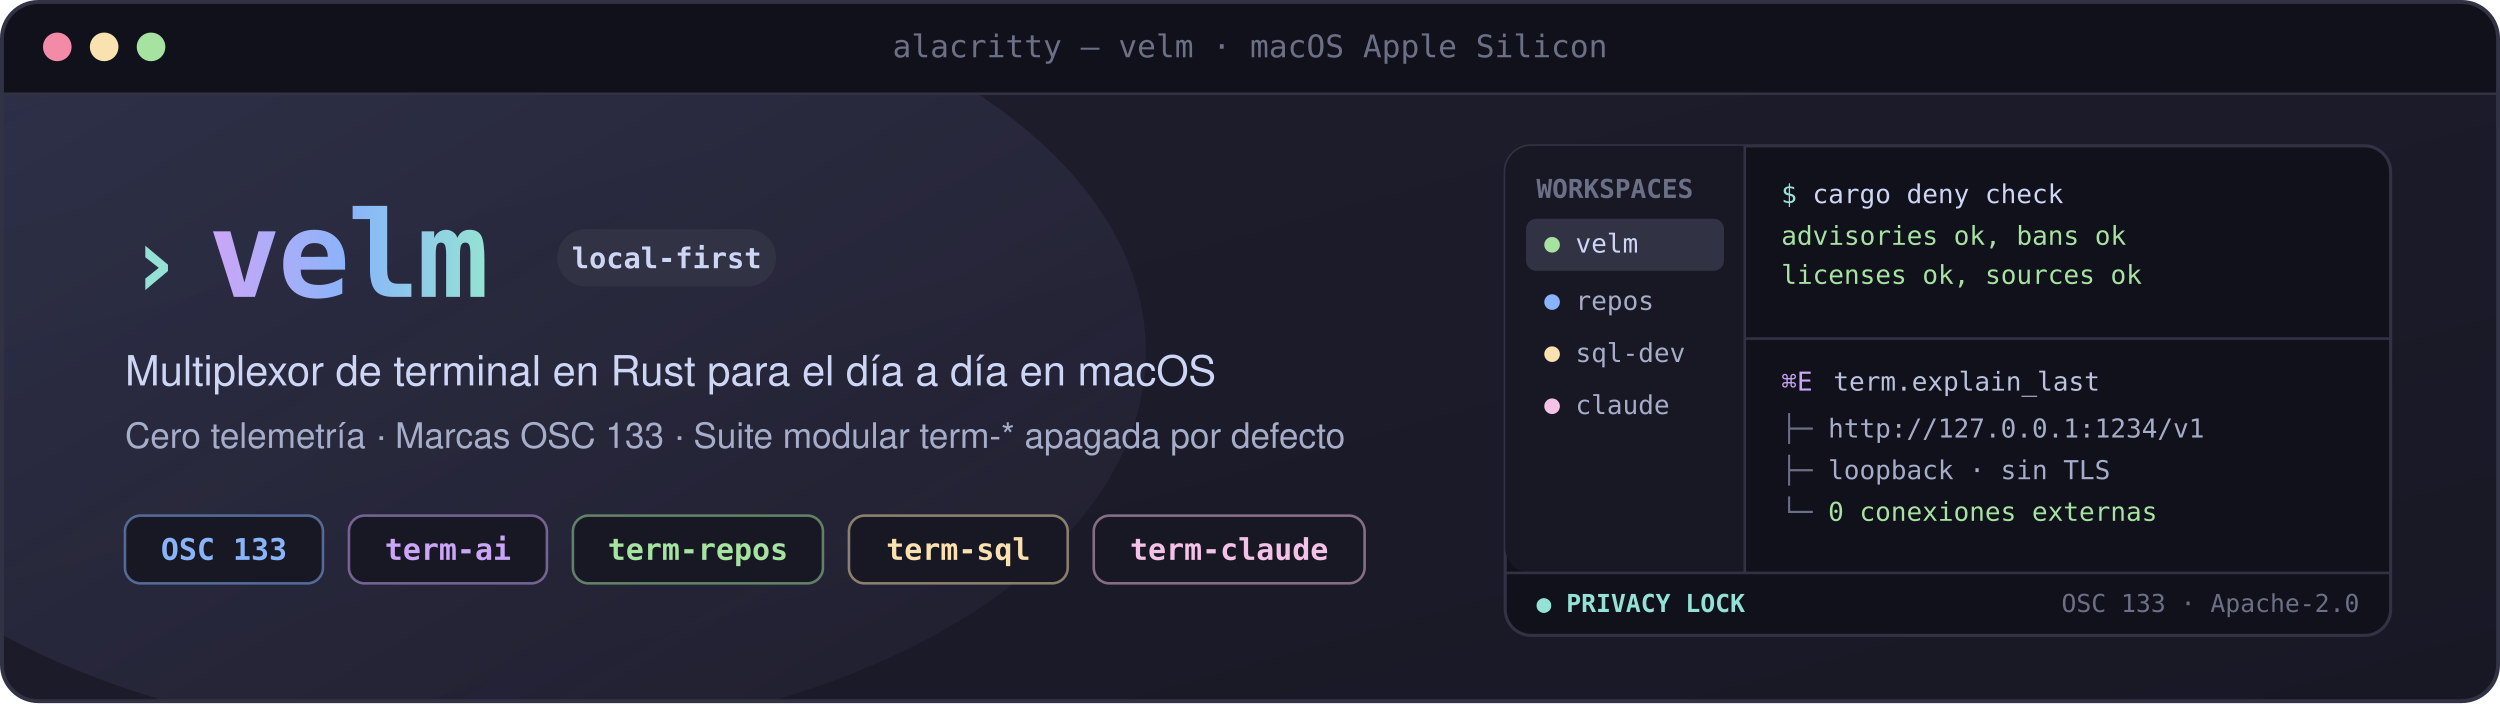
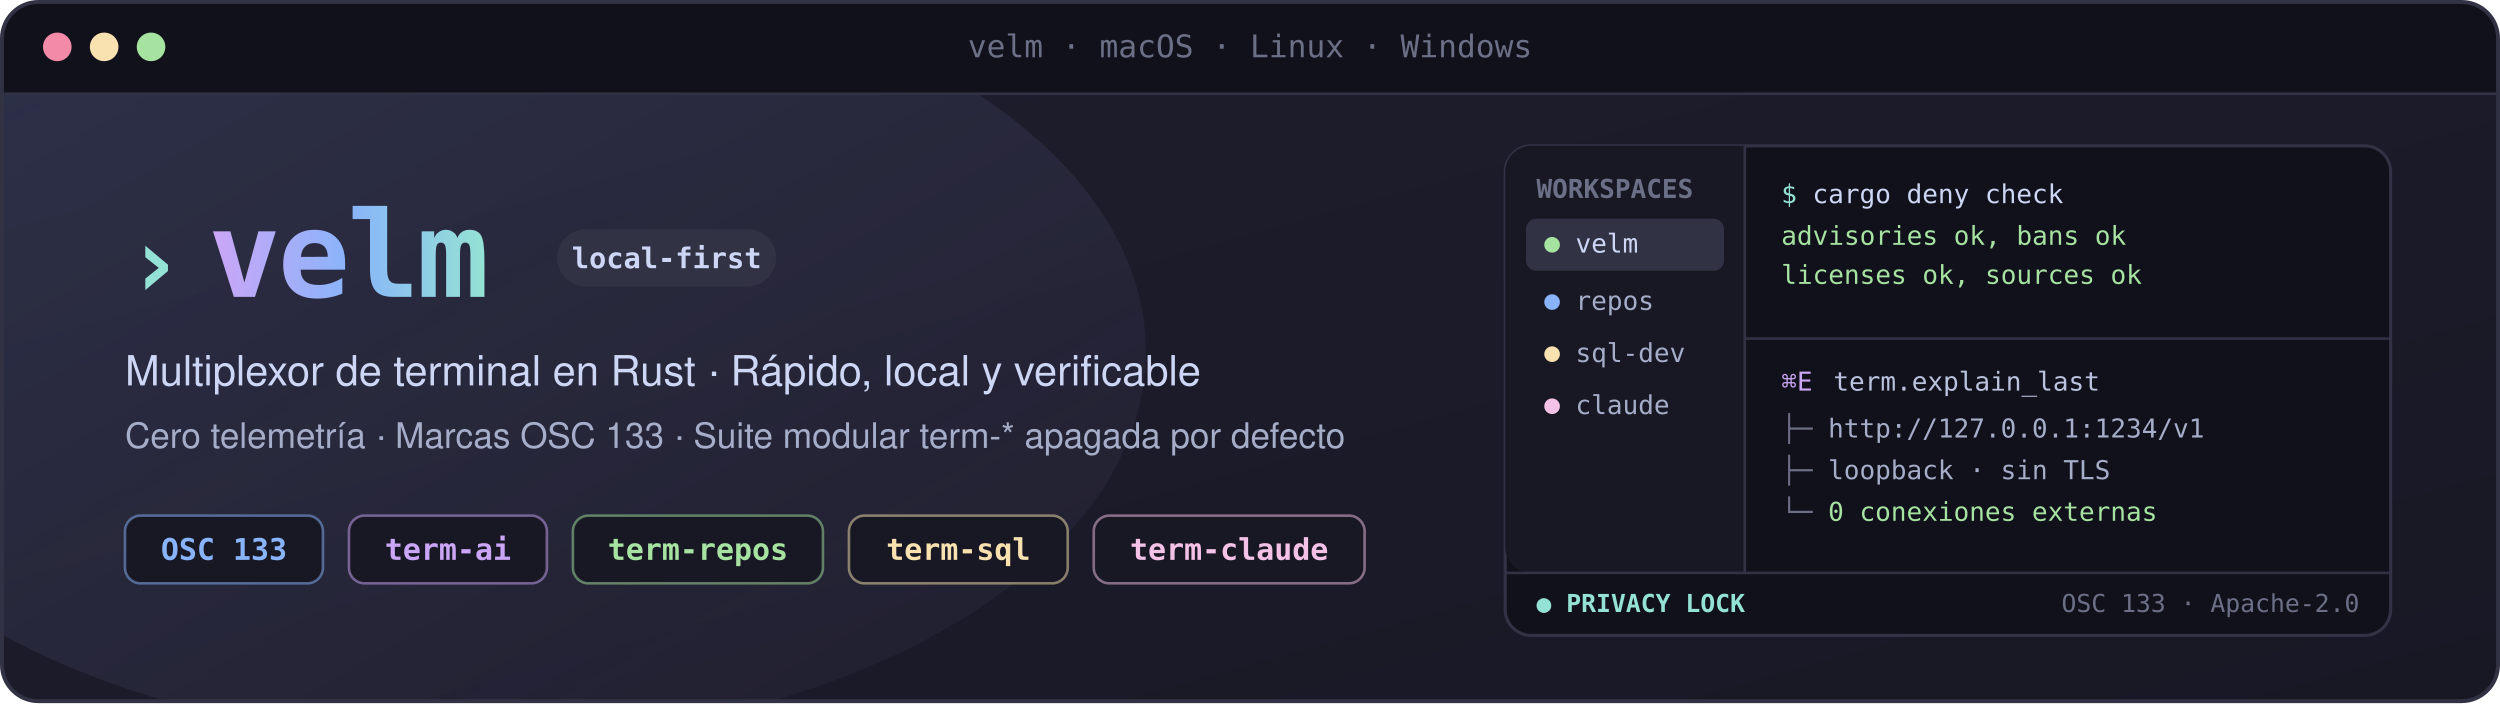
<svg xmlns="http://www.w3.org/2000/svg" viewBox="0 0 960 270" width="960" height="270" role="img" aria-label="velm — Multiplexor de terminal en Rust con privacidad verificable y herramientas locales term-*">
  <defs>
    <linearGradient id="bg" x1="0%" y1="0%" x2="100%" y2="100%">
      <stop offset="0%" stop-color="#1e1e2e" />
      <stop offset="100%" stop-color="#181825" />
    </linearGradient>
    <linearGradient id="accent" x1="0%" y1="0%" x2="100%" y2="0%">
      <stop offset="0%" stop-color="#cba6f7" />
      <stop offset="50%" stop-color="#89b4fa" />
      <stop offset="100%" stop-color="#94e2d5" />
    </linearGradient>
    <linearGradient id="glow" x1="0%" y1="0%" x2="100%" y2="100%">
      <stop offset="0%" stop-color="#89b4fa" stop-opacity="0.14" />
      <stop offset="100%" stop-color="#cba6f7" stop-opacity="0.03" />
    </linearGradient>
    <clipPath id="cardClip">
      <rect x="1" y="1" width="958" height="268" rx="14" />
    </clipPath>
  </defs>
  <g clip-path="url(#cardClip)">
    <rect x="0" y="0" width="960" height="270" rx="14" fill="url(#bg)" />
    <ellipse cx="180" cy="135" rx="260" ry="150" fill="url(#glow)" />
    <rect x="0" y="0" width="960" height="36" fill="#11111b" />
    <line x1="0" y1="36" x2="960" y2="36" stroke="#313244" stroke-width="1" />
    <circle cx="22" cy="18" r="5.5" fill="#f38ba8" />
    <circle cx="40" cy="18" r="5.5" fill="#f9e2af" />
    <circle cx="58" cy="18" r="5.5" fill="#a6e3a1" />
-     <text x="480" y="22" text-anchor="middle" fill="#6c7086" font-family="ui-monospace, SFMono-Regular, Menlo, Monaco, Consolas, monospace" font-size="12">alacritty — velm · macOS Apple Silicon</text>
+     <text x="480" y="22" text-anchor="middle" fill="#6c7086" font-family="ui-monospace, SFMono-Regular, Menlo, Monaco, Consolas, monospace" font-size="12">velm · macOS · Linux · Windows</text>
    <g transform="translate(48, 72)">
      <text x="0" y="42" fill="#94e2d5" font-family="ui-monospace, SFMono-Regular, Menlo, Monaco, Consolas, monospace" font-size="38" font-weight="700">›</text>
      <text x="32" y="42" fill="url(#accent)" font-family="ui-monospace, SFMono-Regular, Menlo, Monaco, Consolas, monospace" font-size="46" font-weight="800" letter-spacing="-1">velm</text>
      <rect x="166" y="16" width="84" height="22" rx="11" fill="#313244" />
      <text x="208" y="31" text-anchor="middle" fill="#cdd6f4" font-family="ui-monospace, SFMono-Regular, Menlo, Monaco, Consolas, monospace" font-size="11" font-weight="600">local-first</text>
-       <text x="0" y="76" fill="#cdd6f4" font-family="-apple-system, BlinkMacSystemFont, 'Segoe UI', Helvetica, Arial, sans-serif" font-size="16" font-weight="500">Multiplexor de terminal en Rust para el día a día en macOS</text>
+       <text x="0" y="76" fill="#cdd6f4" font-family="-apple-system, BlinkMacSystemFont, 'Segoe UI', Helvetica, Arial, sans-serif" font-size="16" font-weight="500">Multiplexor de terminal en Rust · Rápido, local y verificable</text>
      <text x="0" y="100" fill="#a6adc8" font-family="-apple-system, BlinkMacSystemFont, 'Segoe UI', Helvetica, Arial, sans-serif" font-size="13.5">Cero telemetría · Marcas OSC 133 · Suite modular term-* apagada por defecto</text>
      <g transform="translate(0, 126)" font-family="ui-monospace, SFMono-Regular, Menlo, Monaco, Consolas, monospace" font-size="11.5" font-weight="600">
        <rect x="0" y="0" width="76" height="26" rx="6" fill="#181825" stroke="#89b4fa" stroke-opacity="0.5" />
        <text x="38" y="17" text-anchor="middle" fill="#89b4fa">OSC 133</text>
        <rect x="86" y="0" width="76" height="26" rx="6" fill="#181825" stroke="#cba6f7" stroke-opacity="0.5" />
        <text x="124" y="17" text-anchor="middle" fill="#cba6f7">term-ai</text>
        <rect x="172" y="0" width="96" height="26" rx="6" fill="#181825" stroke="#a6e3a1" stroke-opacity="0.5" />
        <text x="220" y="17" text-anchor="middle" fill="#a6e3a1">term-repos</text>
        <rect x="278" y="0" width="84" height="26" rx="6" fill="#181825" stroke="#f9e2af" stroke-opacity="0.5" />
        <text x="320" y="17" text-anchor="middle" fill="#f9e2af">term-sql</text>
        <rect x="372" y="0" width="104" height="26" rx="6" fill="#181825" stroke="#f5c2e7" stroke-opacity="0.5" />
        <text x="424" y="17" text-anchor="middle" fill="#f5c2e7">term-claude</text>
      </g>
    </g>
    <g transform="translate(578, 56)">
      <rect x="0" y="0" width="340" height="188" rx="10" fill="#11111b" stroke="#313244" stroke-width="1.2" />
      <rect x="0" y="0" width="92" height="164" rx="10" fill="#181825" />
      <rect x="82" y="0" width="10" height="164" fill="#181825" />
      <line x1="92" y1="0" x2="92" y2="164" stroke="#313244" stroke-width="1" />
      <g font-family="ui-monospace, SFMono-Regular, Menlo, Monaco, Consolas, monospace" font-size="10">
        <text x="12" y="20" fill="#6c7086" font-weight="700">WORKSPACES</text>
        <rect x="8" y="28" width="76" height="20" rx="4" fill="#313244" />
        <circle cx="18" cy="38" r="3" fill="#a6e3a1" />
        <text x="27" y="41" fill="#cdd6f4">velm</text>
        <circle cx="18" cy="60" r="3" fill="#89b4fa" />
        <text x="27" y="63" fill="#a6adc8">repos</text>
        <circle cx="18" cy="80" r="3" fill="#f9e2af" />
        <text x="27" y="83" fill="#a6adc8">sql-dev</text>
        <circle cx="18" cy="100" r="3" fill="#f5c2e7" />
        <text x="27" y="103" fill="#a6adc8">claude</text>
        <text x="106" y="22" fill="#94e2d5">$</text>
        <text x="118" y="22" fill="#cdd6f4">cargo deny check</text>
        <text x="106" y="38" fill="#a6e3a1">advisories ok, bans ok</text>
        <text x="106" y="53" fill="#a6e3a1">licenses ok, sources ok</text>
        <line x1="92" y1="74" x2="340" y2="74" stroke="#313244" stroke-width="1" />
        <text x="106" y="94" fill="#cba6f7">⌘E</text>
        <text x="126" y="94" fill="#bac2de">term.explain_last</text>
        <text x="106" y="112" fill="#6c7086">├─</text>
        <text x="124" y="112" fill="#a6adc8">http://127.0.0.1:1234/v1</text>
        <text x="106" y="128" fill="#6c7086">├─</text>
        <text x="124" y="128" fill="#a6adc8">loopback · sin TLS</text>
        <text x="106" y="144" fill="#6c7086">└─</text>
        <text x="124" y="144" fill="#a6e3a1">0 conexiones externas</text>
      </g>
      <line x1="0" y1="164" x2="340" y2="164" stroke="#313244" stroke-width="1" />
      <text x="12" y="179" fill="#94e2d5" font-family="ui-monospace, SFMono-Regular, Menlo, Monaco, Consolas, monospace" font-size="9.5" font-weight="600">● PRIVACY LOCK</text>
      <text x="328" y="179" text-anchor="end" fill="#6c7086" font-family="ui-monospace, SFMono-Regular, Menlo, Monaco, Consolas, monospace" font-size="9.5">OSC 133 · Apache-2.0</text>
    </g>
  </g>
  <rect x="0.75" y="0.75" width="958.5" height="268.5" rx="14" fill="none" stroke="#313244" stroke-width="1.5" />
</svg>
